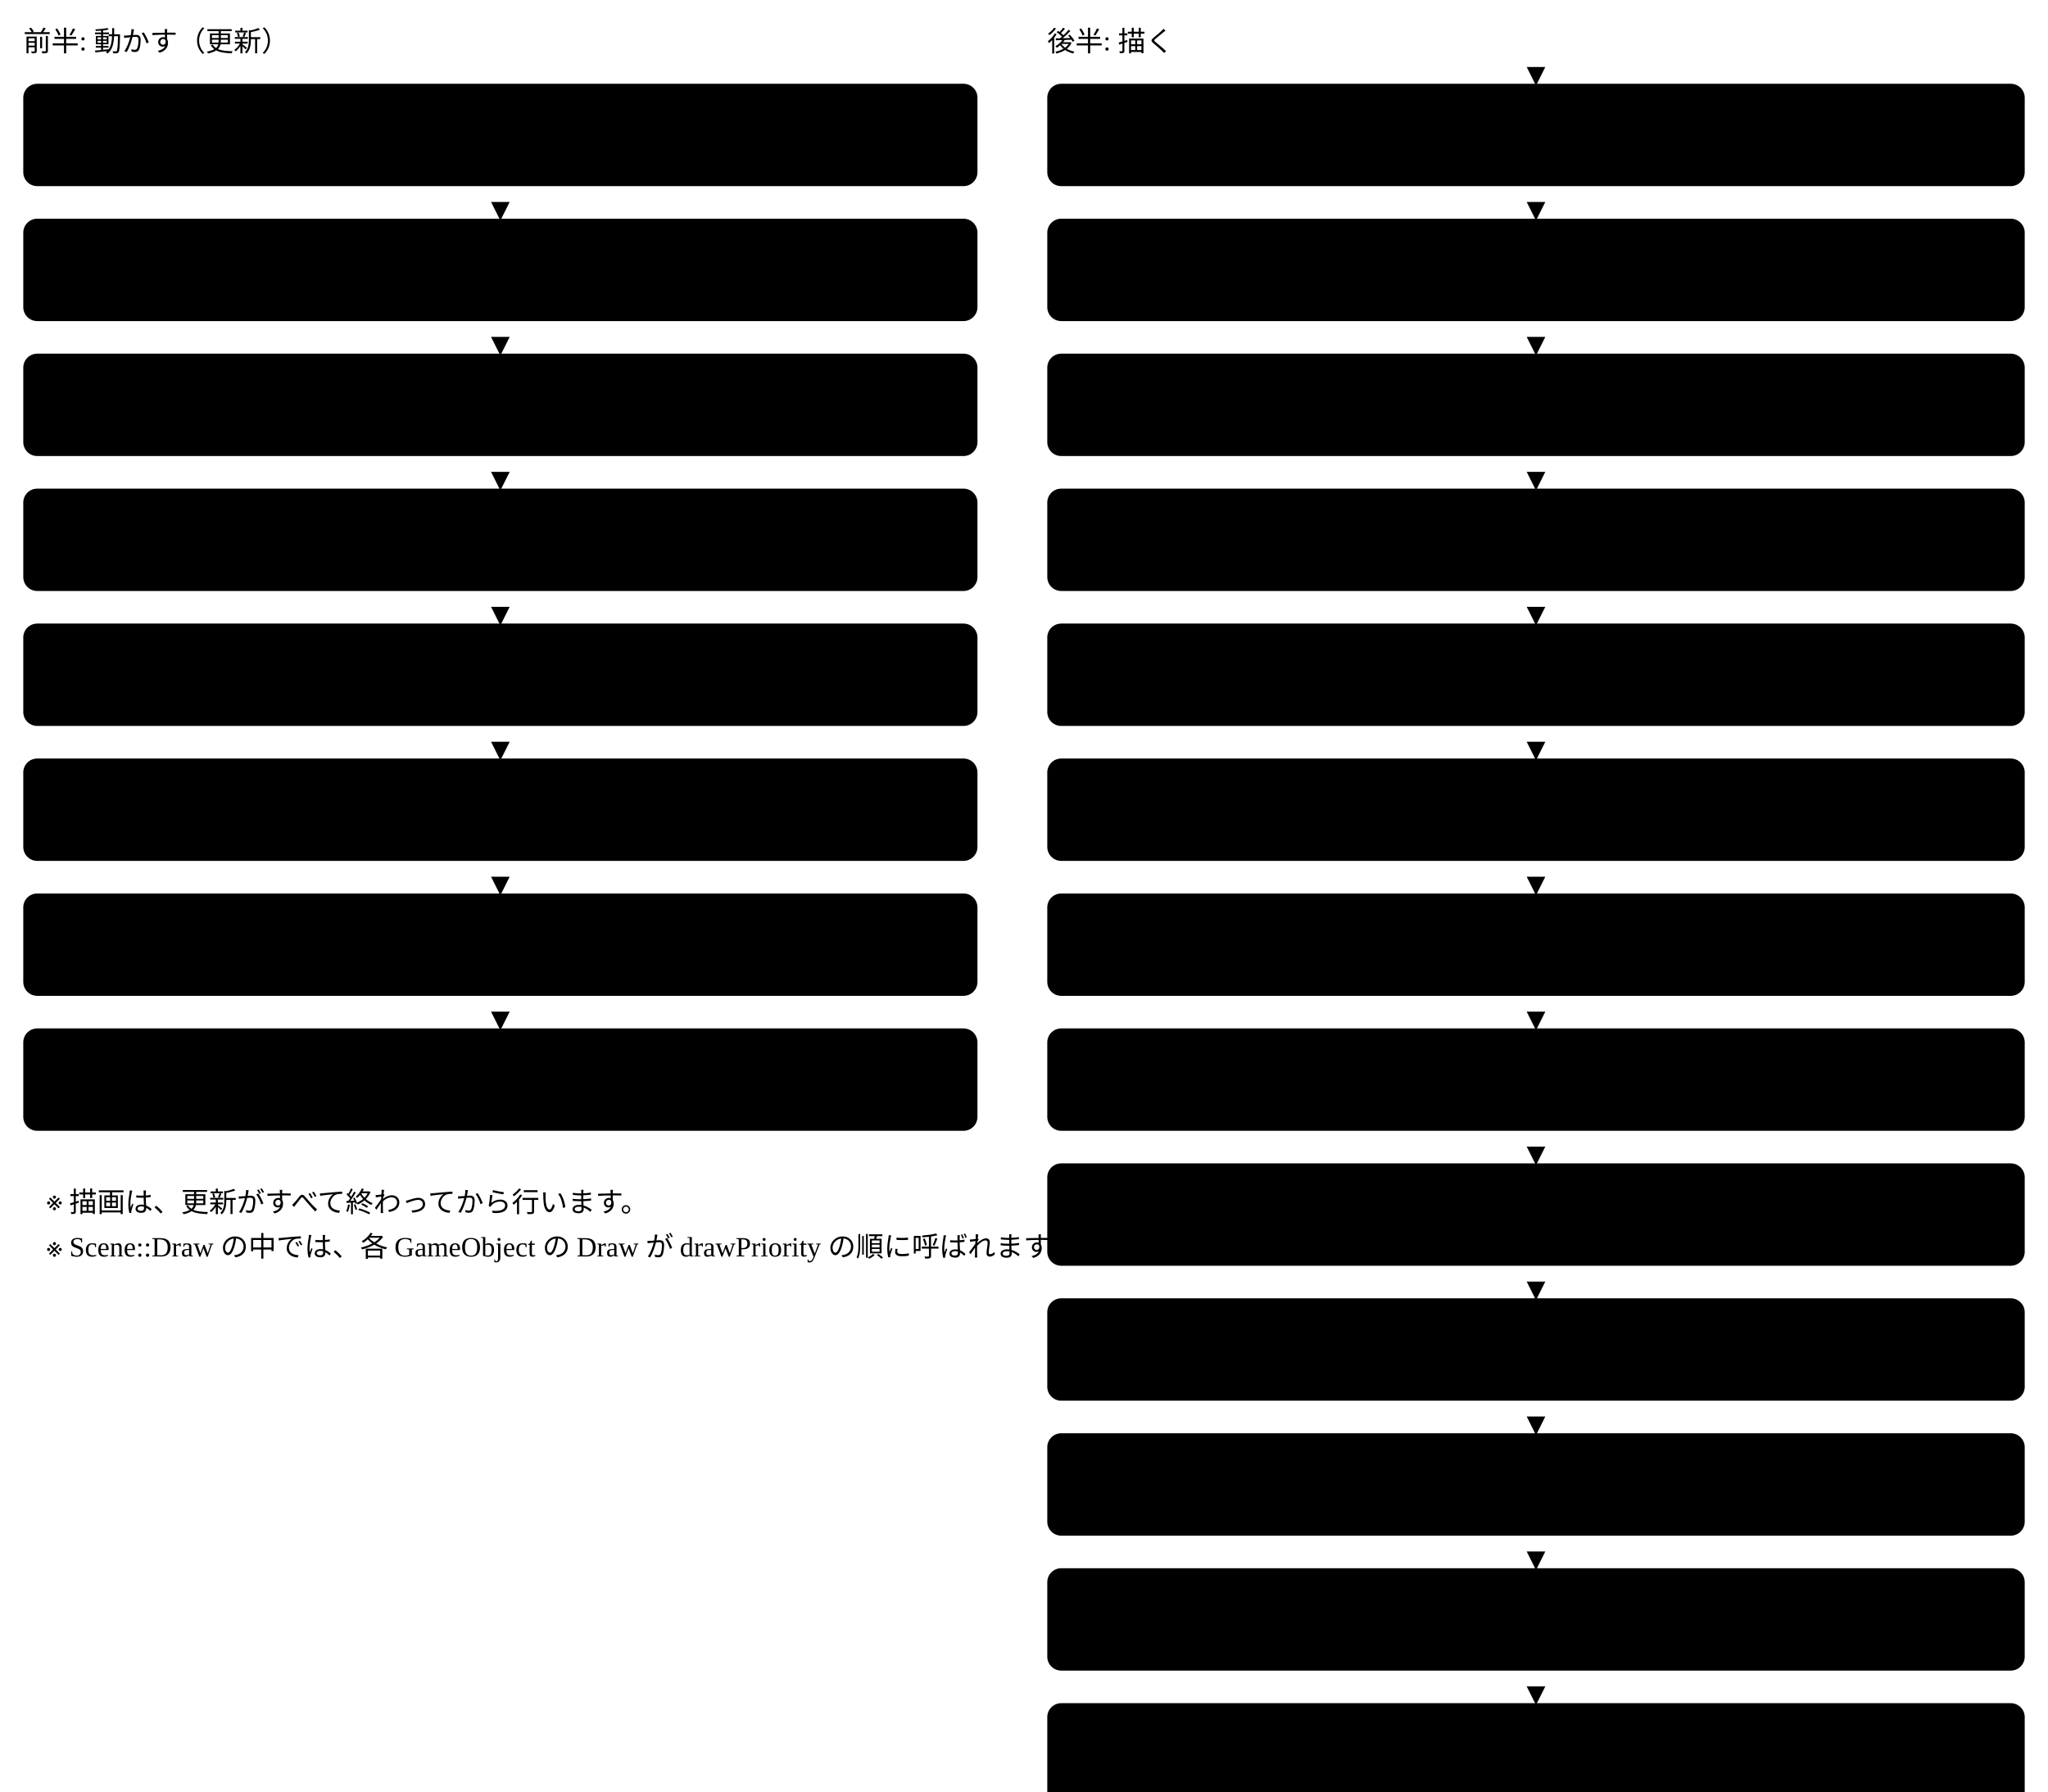
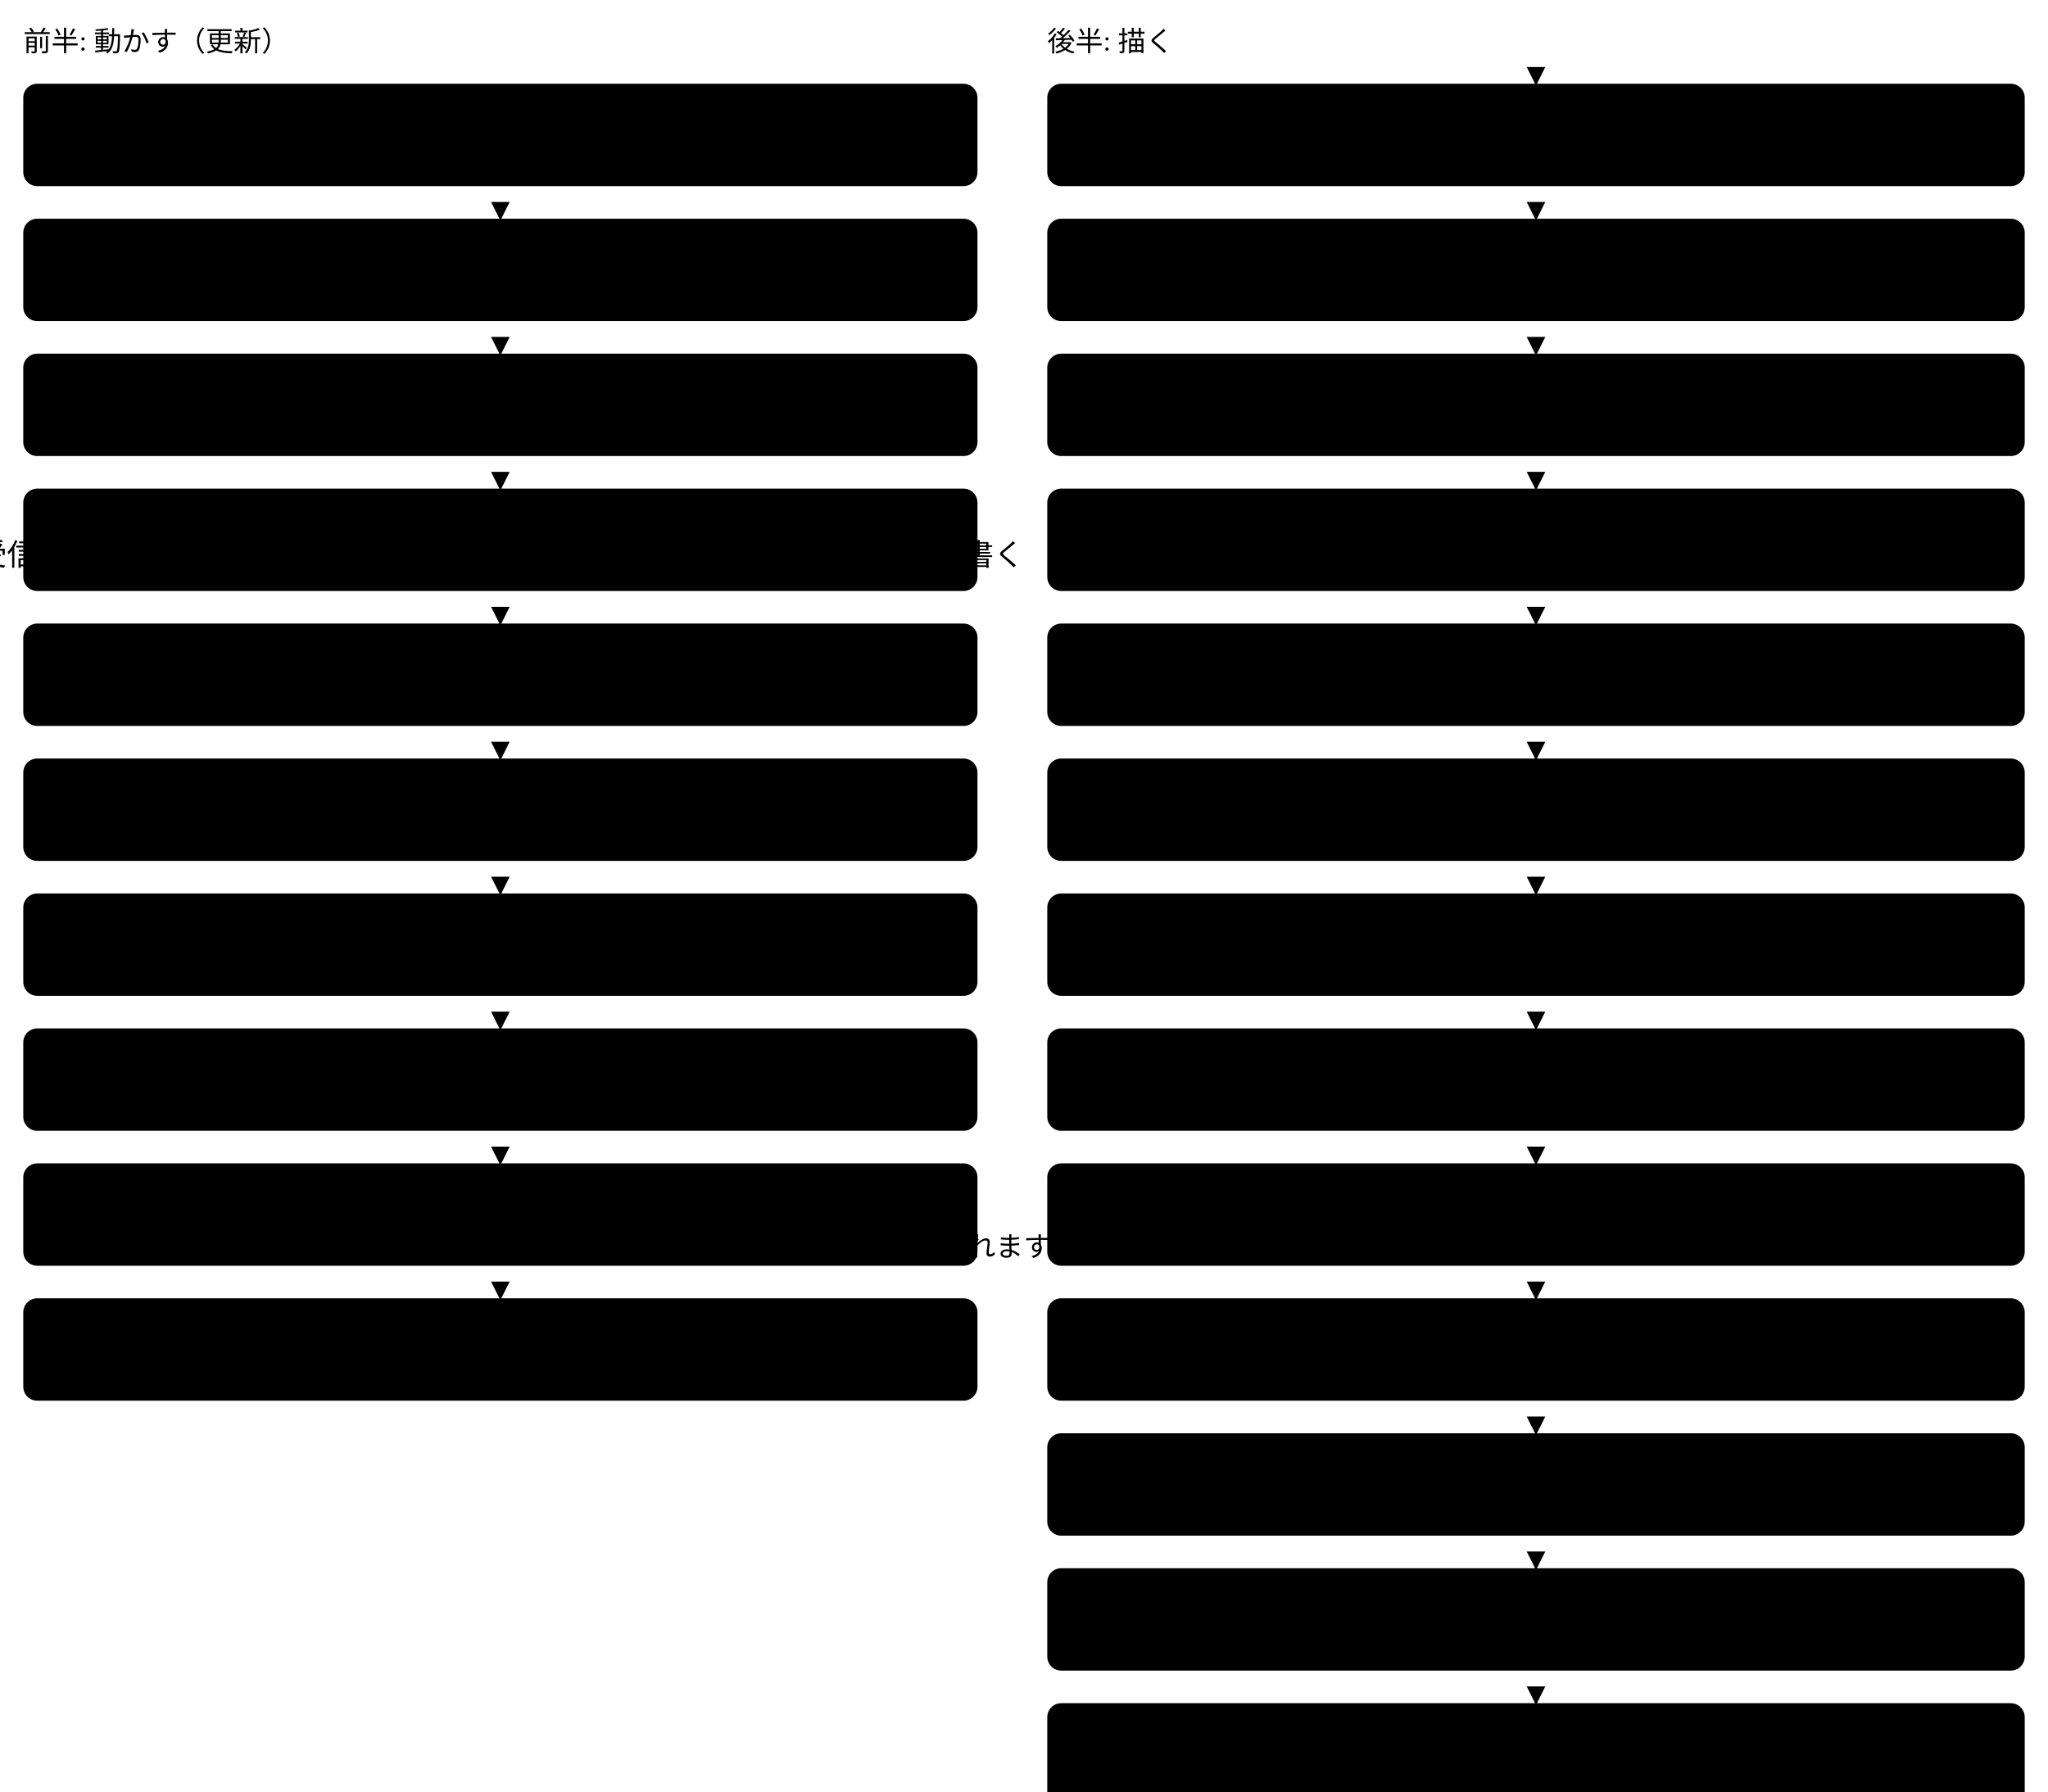
<svg xmlns="http://www.w3.org/2000/svg" viewBox="0 0 880 770" width="880" role="img" aria-label="GameEngine::Run の 1 フレームの流れ">
  <defs>
    <marker id="ah-frame" viewBox="0 0 10 10" refX="9" refY="5" markerWidth="8" markerHeight="8" orient="auto-start-reverse">
      <path d="M0,0 L10,5 L0,10 z" class="ahead" />
    </marker>
  </defs>
  <text class="lb" x="10" y="22" text-anchor="start">
    <tspan x="10" dy="0">前半: 動かす（更新）</tspan>
  </text>
  <text class="lb" x="450" y="22" text-anchor="start">
    <tspan x="450" dy="0">後半: 描く</tspan>
  </text>
  <g class="box n">
    <rect x="10" y="36" width="410" height="44" rx="6" />
    <text x="215" y="52" text-anchor="middle" font-size="13">ウィンドウのメッセージ処理</text>
    <text x="215" y="69" text-anchor="middle" font-size="13">PeekMessage ... 閉じられたら終了</text>
  </g>
  <line class="ln" x1="215" y1="80" x2="215" y2="94" marker-end="url(#ah-frame)" />
  <g class="box g-core">
    <rect x="10" y="94" width="410" height="44" rx="6" />
    <text x="215" y="110" text-anchor="middle" font-size="13">Time::Update</text>
    <text x="215" y="127" text-anchor="middle" font-size="13">このフレームの時間（dt）を計算する</text>
  </g>
  <line class="ln" x1="215" y1="138" x2="215" y2="152" marker-end="url(#ah-frame)" />
  <g class="box g-core">
    <rect x="10" y="152" width="410" height="44" rx="6" />
    <text x="215" y="168" text-anchor="middle" font-size="13">Input::Update</text>
    <text x="215" y="185" text-anchor="middle" font-size="13">キー・マウス・パッドの今の状態を読む</text>
  </g>
  <line class="ln" x1="215" y1="196" x2="215" y2="210" marker-end="url(#ah-frame)" />
-   <g class="box g-render">
+   <g class="box g-core">
    <rect x="10" y="210" width="410" height="44" rx="6" />
-     <text x="215" y="226" text-anchor="middle" font-size="13">CameraShake::Update</text>
-     <text x="215" y="243" text-anchor="middle" font-size="13">画面の揺れを進める（ポーズ中も進む）</text>
+     <text x="215" y="226" text-anchor="middle" font-size="13">Network::Update</text>
+     <text x="215" y="243" text-anchor="middle" font-size="13">受信（つないだ時だけ）。クライアントは受け取った位置を Transform に書く</text>
  </g>
  <line class="ln" x1="215" y1="254" x2="215" y2="268" marker-end="url(#ah-frame)" />
  <g class="box g-render">
    <rect x="10" y="268" width="410" height="44" rx="6" />
-     <text x="215" y="284" text-anchor="middle" font-size="13">ScreenEffect::Update</text>
-     <text x="215" y="301" text-anchor="middle" font-size="13">Flash / Vignette / Fade を進める（Fade の onComplete はここ）</text>
+     <text x="215" y="284" text-anchor="middle" font-size="13">CameraShake::Update</text>
+     <text x="215" y="301" text-anchor="middle" font-size="13">画面の揺れを進める（ポーズ中も進む）</text>
  </g>
  <line class="ln" x1="215" y1="312" x2="215" y2="326" marker-end="url(#ah-frame)" />
-   <g class="box g-physics">
+   <g class="box g-render">
    <rect x="10" y="326" width="410" height="44" rx="6" />
-     <text x="215" y="342" text-anchor="middle" font-size="13">Physics::Update(dt)</text>
-     <text x="215" y="359" text-anchor="middle" font-size="13">物理を進め、OnCollision / OnTrigger を呼ぶ</text>
+     <text x="215" y="342" text-anchor="middle" font-size="13">ScreenEffect::Update</text>
+     <text x="215" y="359" text-anchor="middle" font-size="13">Flash / Vignette / Fade を進める（Fade の onComplete はここ）</text>
  </g>
  <line class="ln" x1="215" y1="370" x2="215" y2="384" marker-end="url(#ah-frame)" />
-   <g class="box g-core">
+   <g class="box g-physics">
    <rect x="10" y="384" width="410" height="44" rx="6" />
-     <text x="215" y="400" text-anchor="middle" font-size="13">SceneManager::Update(dt)</text>
-     <text x="215" y="417" text-anchor="middle" font-size="13">シーンの切り替え ＋ Scene::Update（全 Component の Update）</text>
+     <text x="215" y="400" text-anchor="middle" font-size="13">Physics::Update(dt)</text>
+     <text x="215" y="417" text-anchor="middle" font-size="13">物理を進め、OnCollision / OnTrigger を呼ぶ</text>
  </g>
  <line class="ln" x1="215" y1="428" x2="215" y2="442" marker-end="url(#ah-frame)" />
+   <g class="box g-core">
+     <rect x="10" y="442" width="410" height="44" rx="6" />
+     <text x="215" y="458" text-anchor="middle" font-size="13">SceneManager::Update(dt)</text>
+     <text x="215" y="475" text-anchor="middle" font-size="13">シーンの切り替え ＋ Scene::Update（全 Component の Update）</text>
+   </g>
+   <line class="ln" x1="215" y1="486" x2="215" y2="500" marker-end="url(#ah-frame)" />
  <g class="box g-audio">
-     <rect x="10" y="442" width="410" height="44" rx="6" />
-     <text x="215" y="458" text-anchor="middle" font-size="13">Audio::Update</text>
-     <text x="215" y="475" text-anchor="middle" font-size="13">動いた後の位置で、音の聞こえ方を決める</text>
+     <rect x="10" y="500" width="410" height="44" rx="6" />
+     <text x="215" y="516" text-anchor="middle" font-size="13">Audio::Update</text>
+     <text x="215" y="533" text-anchor="middle" font-size="13">動いた後の位置で、音の聞こえ方を決める</text>
+   </g>
+   <line class="ln" x1="215" y1="544" x2="215" y2="558" marker-end="url(#ah-frame)" />
+   <g class="box g-core">
+     <rect x="10" y="558" width="410" height="44" rx="6" />
+     <text x="215" y="574" text-anchor="middle" font-size="13">Network::EndFrame</text>
+     <text x="215" y="591" text-anchor="middle" font-size="13">送信（つないだ時だけ）。ホストは位置、クライアントは入力</text>
  </g>
  <g class="box g-render">
    <rect x="450" y="36" width="420" height="44" rx="6" />
    <text x="660" y="52" text-anchor="middle" font-size="13">Image::BeginFrame</text>
    <text x="660" y="69" text-anchor="middle" font-size="13">3D カメラを 2D カメラに合わせ、画面と深度を消す</text>
  </g>
  <line class="ln" x1="660" y1="80" x2="660" y2="94" marker-end="url(#ah-frame)" />
  <g class="box g-render">
    <rect x="450" y="94" width="420" height="44" rx="6" />
    <text x="660" y="110" text-anchor="middle" font-size="13">CameraShake::BeginDraw</text>
    <text x="660" y="127" text-anchor="middle" font-size="13">揺れの分だけカメラをずらす（描き終わったら戻す）</text>
  </g>
  <line class="ln" x1="660" y1="138" x2="660" y2="152" marker-end="url(#ah-frame)" />
  <g class="box g-render">
    <rect x="450" y="152" width="420" height="44" rx="6" />
    <text x="660" y="168" text-anchor="middle" font-size="13">Visibility::BeginFrame</text>
    <text x="660" y="185" text-anchor="middle" font-size="13">揺れ込みのカメラで視錐台を作る</text>
  </g>
  <line class="ln" x1="660" y1="196" x2="660" y2="210" marker-end="url(#ah-frame)" />
  <g class="box g-render3d">
    <rect x="450" y="210" width="420" height="44" rx="6" />
    <text x="660" y="226" text-anchor="middle" font-size="13">RenderStats::BeginFrame</text>
    <text x="660" y="243" text-anchor="middle" font-size="13">描画命令・三角形の数を数え直す</text>
  </g>
  <line class="ln" x1="660" y1="254" x2="660" y2="268" marker-end="url(#ah-frame)" />
  <g class="box g-render3d">
    <rect x="450" y="268" width="420" height="44" rx="6" />
    <text x="660" y="284" text-anchor="middle" font-size="13">Lighting::Update</text>
    <text x="660" y="301" text-anchor="middle" font-size="13">点光源・スポットライトを集める</text>
  </g>
  <line class="ln" x1="660" y1="312" x2="660" y2="326" marker-end="url(#ah-frame)" />
  <g class="box g-render3d">
    <rect x="450" y="326" width="420" height="44" rx="6" />
    <text x="660" y="342" text-anchor="middle" font-size="13">Shadow::Render</text>
    <text x="660" y="359" text-anchor="middle" font-size="13">影のパス（有効な時だけ）</text>
  </g>
  <line class="ln" x1="660" y1="370" x2="660" y2="384" marker-end="url(#ah-frame)" />
  <g class="box g-ui">
    <rect x="450" y="384" width="420" height="44" rx="6" />
    <text x="660" y="400" text-anchor="middle" font-size="13">Text::BeginDraw</text>
    <text x="660" y="417" text-anchor="middle" font-size="13">文字（Direct2D）の描画を始める</text>
  </g>
  <line class="ln" x1="660" y1="428" x2="660" y2="442" marker-end="url(#ah-frame)" />
  <g class="box g-core">
    <rect x="450" y="442" width="420" height="44" rx="6" />
    <text x="660" y="458" text-anchor="middle" font-size="13">SceneManager::Draw → Scene::Draw</text>
    <text x="660" y="475" text-anchor="middle" font-size="13">3 つのパス: ① UI 以外 → ② UI スプライト → ③ 文字・四角</text>
  </g>
  <line class="ln" x1="660" y1="486" x2="660" y2="500" marker-end="url(#ah-frame)" />
  <g class="box g-animation">
    <rect x="450" y="500" width="420" height="44" rx="6" />
    <text x="660" y="516" text-anchor="middle" font-size="13">ScreenEffect::Draw</text>
    <text x="660" y="533" text-anchor="middle" font-size="13">画面エフェクト（文字より手前）</text>
  </g>
  <line class="ln" x1="660" y1="544" x2="660" y2="558" marker-end="url(#ah-frame)" />
  <g class="box g-transition">
    <rect x="450" y="558" width="420" height="44" rx="6" />
    <text x="660" y="574" text-anchor="middle" font-size="13">SceneManager::DrawTransition</text>
    <text x="660" y="591" text-anchor="middle" font-size="13">シーン切り替えの演出（一番手前）</text>
  </g>
  <line class="ln" x1="660" y1="602" x2="660" y2="616" marker-end="url(#ah-frame)" />
  <g class="box g-ui">
    <rect x="450" y="616" width="420" height="44" rx="6" />
    <text x="660" y="632" text-anchor="middle" font-size="13">Text::EndDraw</text>
    <text x="660" y="649" text-anchor="middle" font-size="13">文字の描画を終える</text>
  </g>
  <line class="ln" x1="660" y1="660" x2="660" y2="674" marker-end="url(#ah-frame)" />
  <g class="box g-render">
    <rect x="450" y="674" width="420" height="44" rx="6" />
    <text x="660" y="690" text-anchor="middle" font-size="13">CameraShake::EndDraw</text>
    <text x="660" y="707" text-anchor="middle" font-size="13">カメラを元の位置に戻す</text>
  </g>
  <line class="ln" x1="660" y1="718" x2="660" y2="732" marker-end="url(#ah-frame)" />
  <g class="box g-render">
    <rect x="450" y="732" width="420" height="44" rx="6" />
    <text x="660" y="748" text-anchor="middle" font-size="13">Image::EndFrame</text>
    <text x="660" y="765" text-anchor="middle" font-size="13">画面に出す（Present）。次のフレームへ</text>
  </g>
  <path class="ln" fill="none" d="M 420 464 L 435 464 L 435 29 L 660 29 L 660 36" marker-end="url(#ah-frame)" />
  <text class="lb" x="20" y="520" text-anchor="start">
    <tspan x="20" dy="0">※ 描画は、更新がすべて終わってから行います。</tspan>
  </text>
  <text class="lb" x="20" y="540" text-anchor="start">
    <tspan x="20" dy="0">※ Scene::Draw の中では、各 GameObject の Draw が drawPriority の順に呼ばれます。</tspan>
  </text>
</svg>
